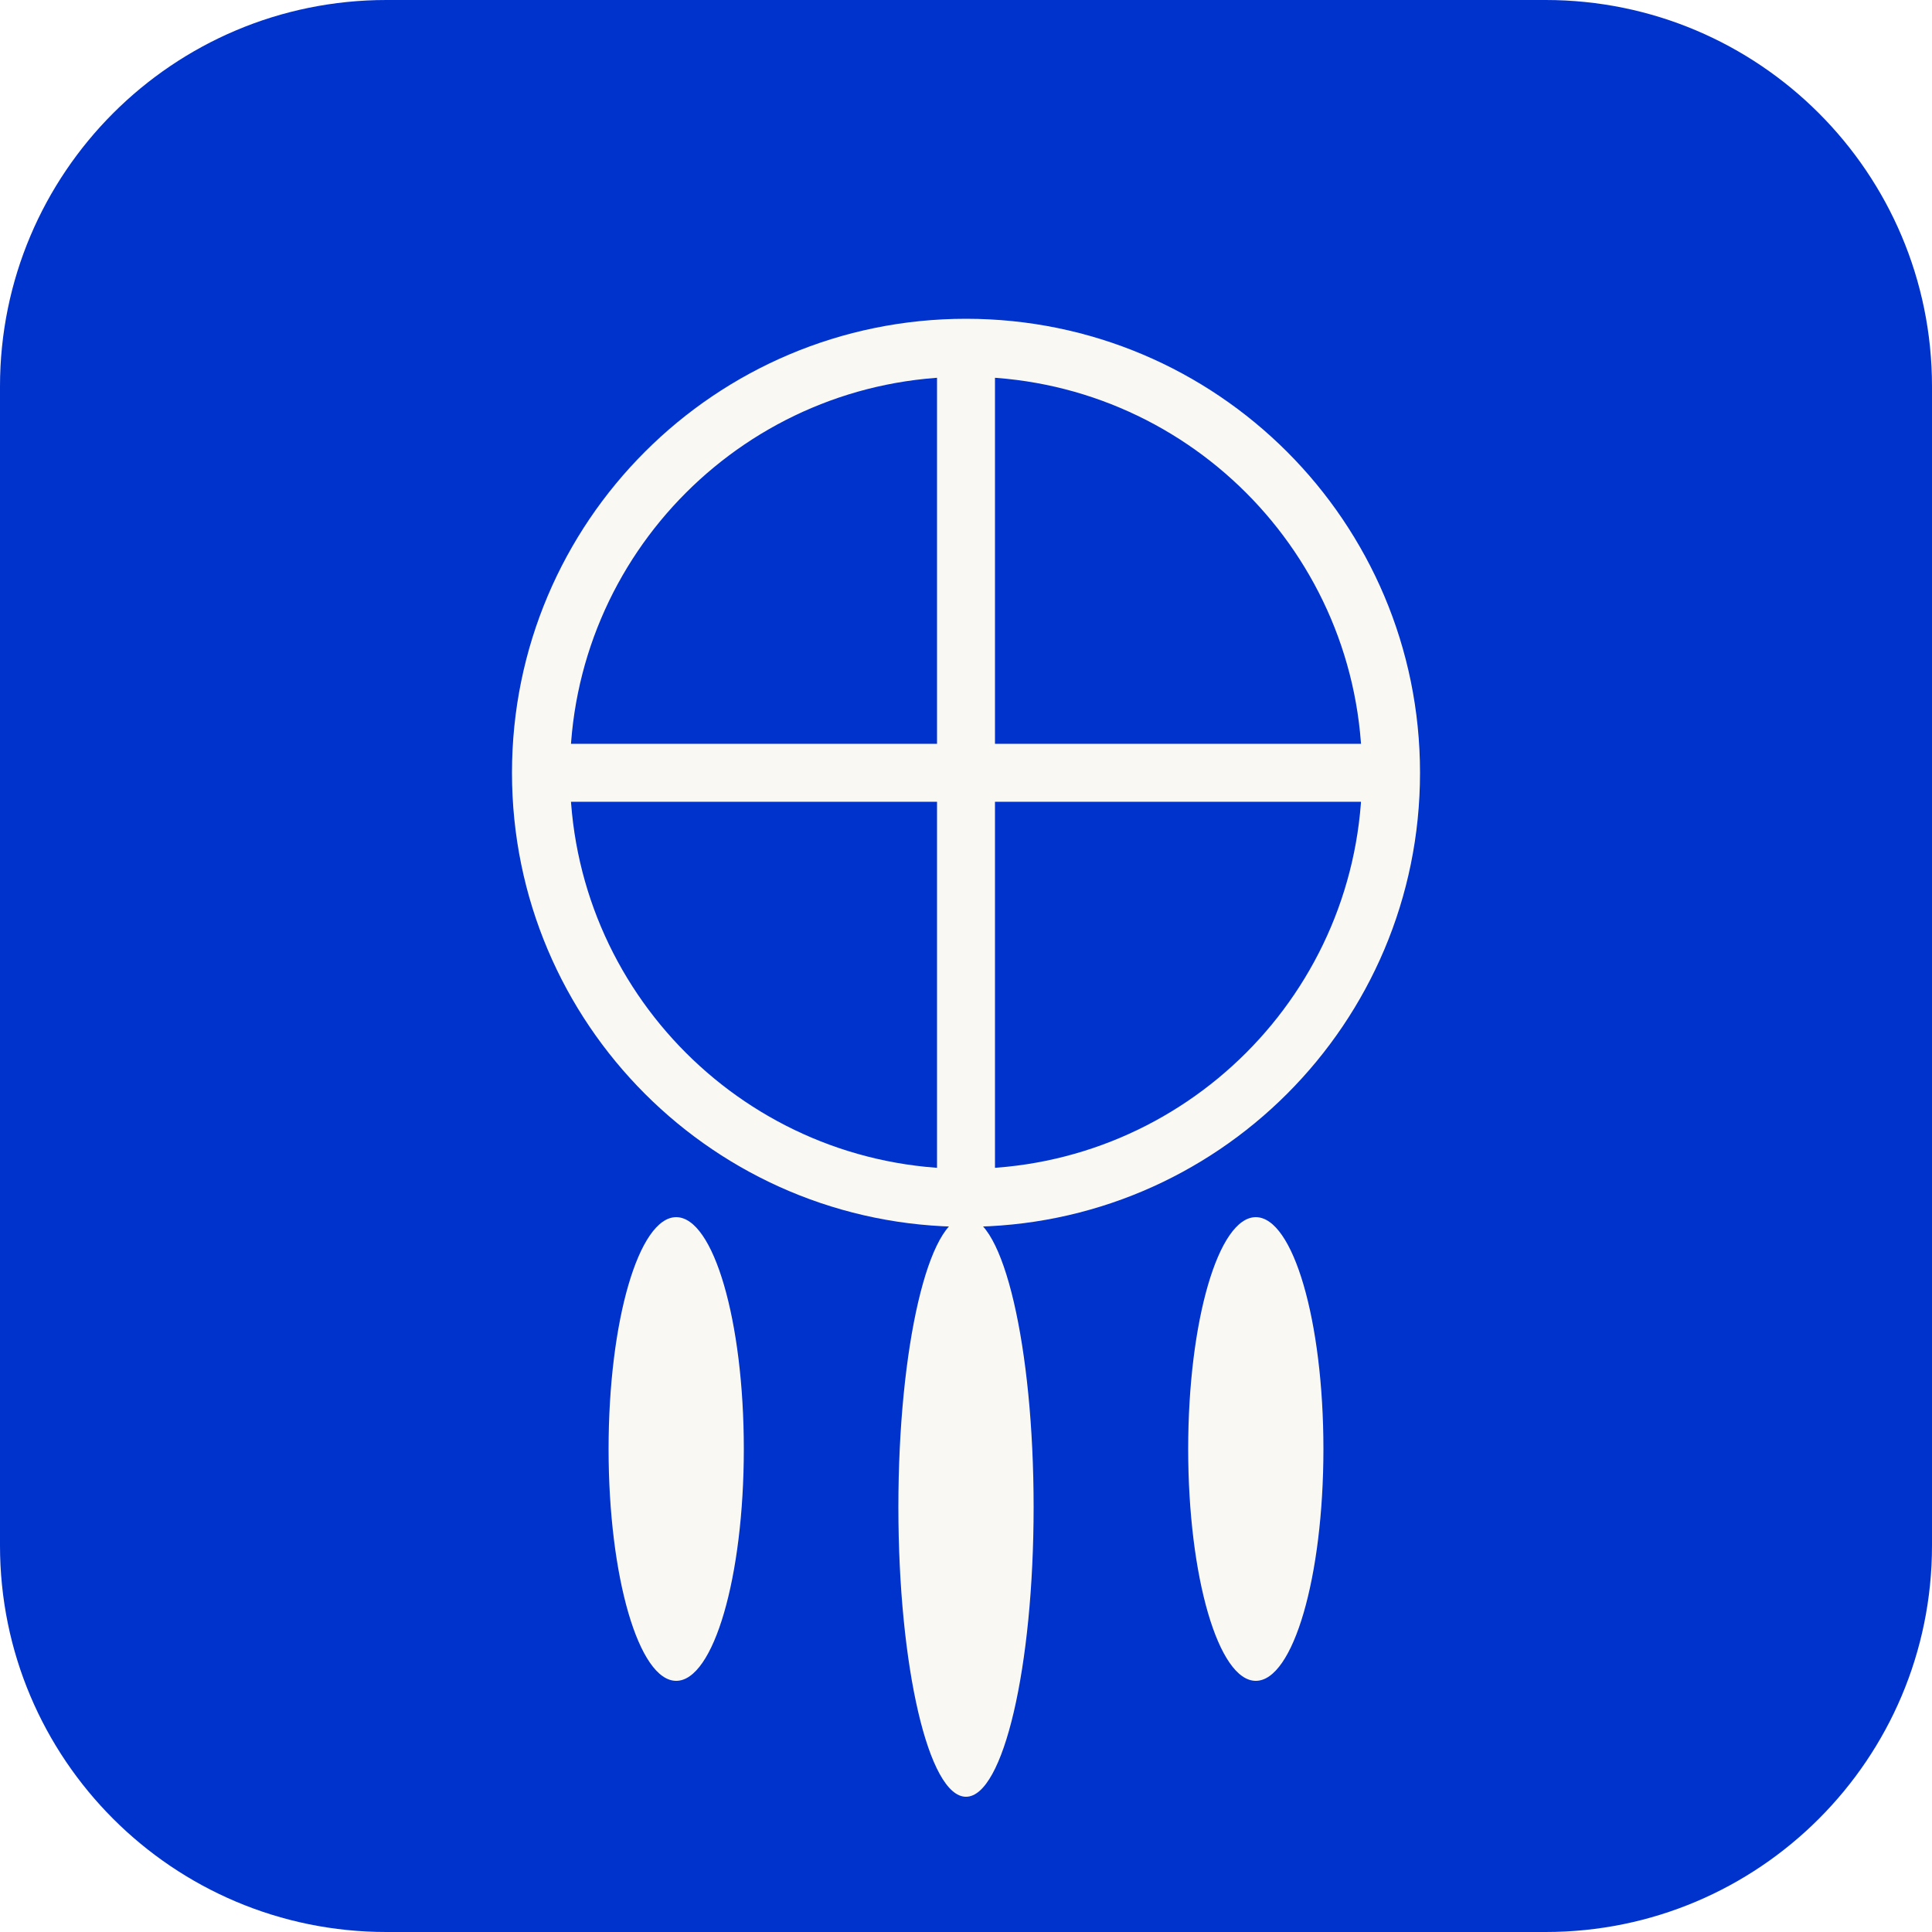
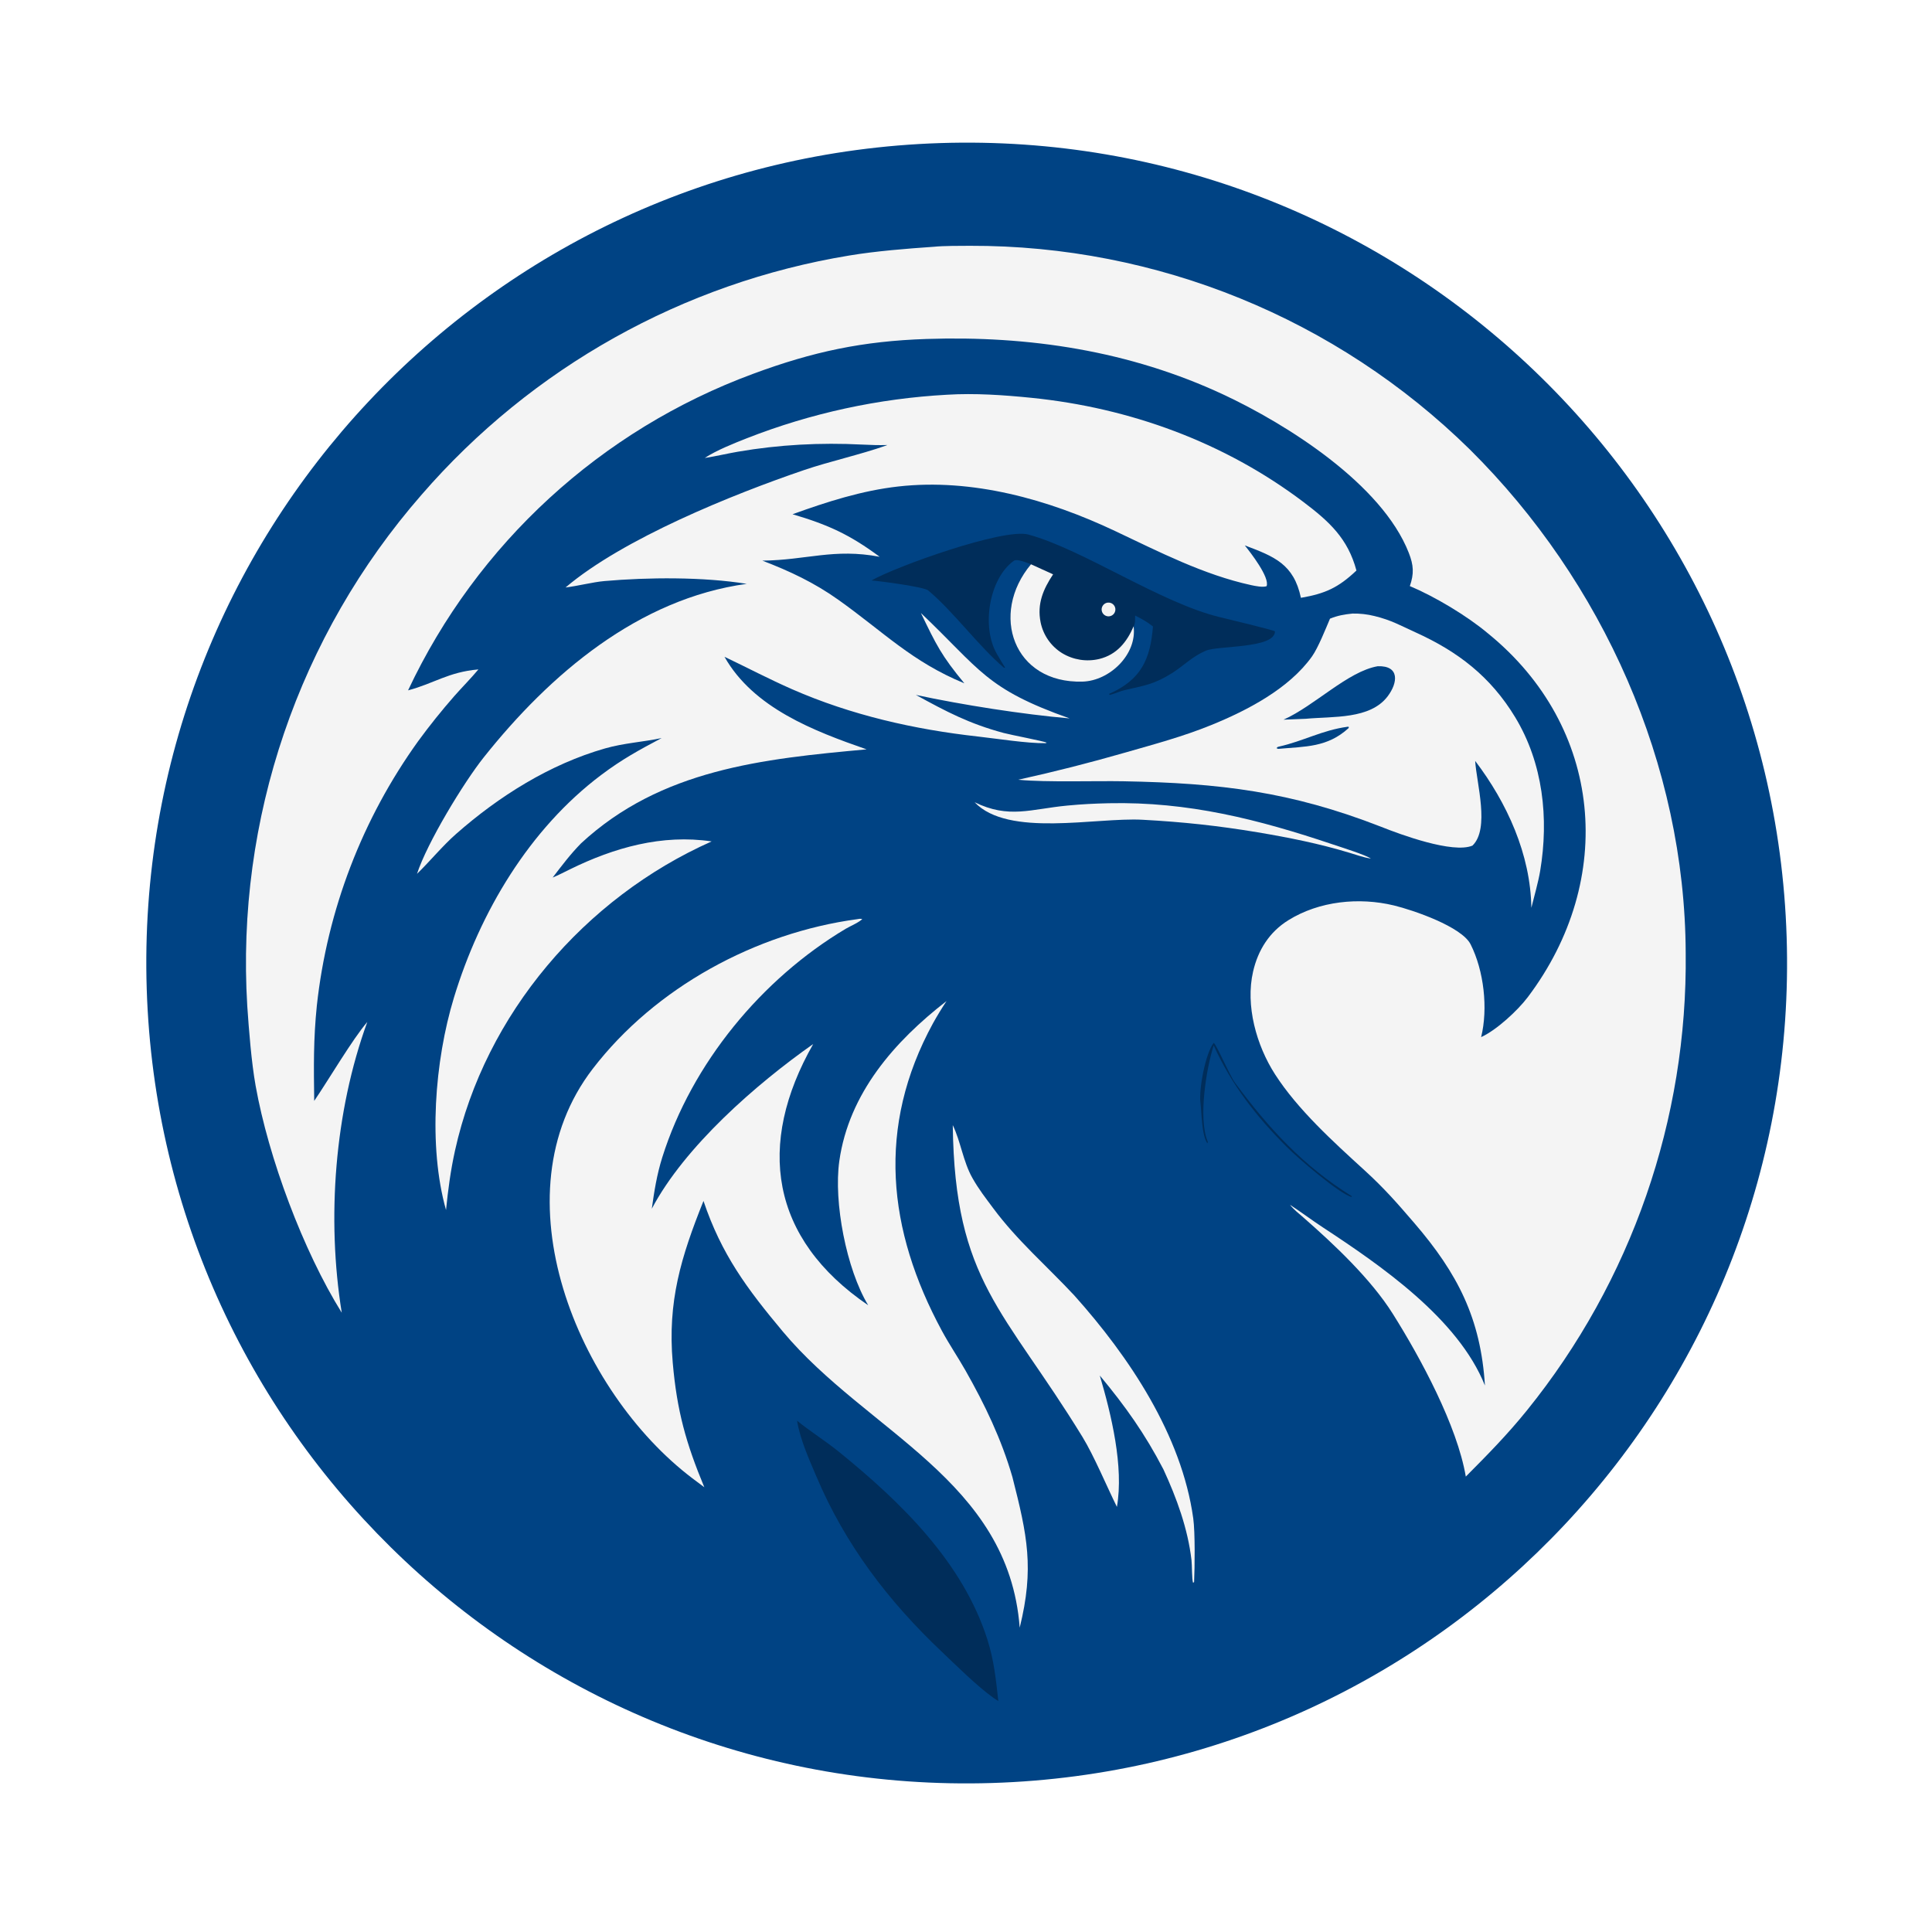
- <svg xmlns="http://www.w3.org/2000/svg" viewBox="0 0 100 100">
-   <rect width="100" height="100" rx="20" fill="#0033cc" />
-   <circle cx="50" cy="40" r="22" fill="none" stroke="#FAF8F3" stroke-width="3" />
-   <line x1="28" y1="40" x2="72" y2="40" stroke="#FAF8F3" stroke-width="3" />
-   <line x1="50" y1="18" x2="50" y2="62" stroke="#FAF8F3" stroke-width="3" />
-   <ellipse cx="35" cy="75" rx="3.5" ry="12" fill="#FAF8F3" />
-   <ellipse cx="50" cy="78" rx="3.5" ry="15" fill="#FAF8F3" />
-   <ellipse cx="65" cy="75" rx="3.5" ry="12" fill="#FAF8F3" />
+ <svg xmlns="http://www.w3.org/2000/svg" version="1.1" style="display: block;" viewBox="0 0 2048 2048" width="1024" height="1024" preserveAspectRatio="none">
+   <path transform="translate(0,0)" fill="rgb(0,67,132)" d="M 996.412 151.669 C 1476.74 136.021 1878.7 512.952 1893.92 993.297 C 1909.14 1473.64 1531.85 1875.26 1051.5 1890.06 C 571.741 1904.83 170.734 1528.12 155.532 1048.38 C 140.331 568.64 516.685 167.297 996.412 151.669 z" />
+   <path transform="translate(0,0)" fill="rgb(244,244,244)" d="M 989.999 261.575 C 1000.5 260.506 1017.65 260.619 1028.23 260.558 C 1226.43 260.008 1416.85 337.619 1558.19 476.558 C 1699.18 616.405 1786.17 810.621 1786.91 1010.12 C 1788.96 1186.41 1729.45 1357.9 1618.64 1495.04 C 1597.56 1521.11 1577.23 1541.66 1553.81 1565.25 C 1544.63 1511.28 1506.02 1439.72 1476.32 1392.53 C 1453.14 1355.71 1414.11 1318.98 1381.69 1290.62 C 1376.62 1286.19 1371.74 1282.5 1367.44 1277.14 C 1378.9 1284.58 1390.38 1293.26 1401.97 1300.87 C 1463.72 1341.43 1545.76 1397.81 1574.09 1468.72 C 1569.71 1397.65 1545.11 1349.83 1499.18 1296.42 C 1480.96 1275.23 1467.64 1259.91 1446.37 1240.49 C 1413.55 1210.53 1375.66 1176.26 1351.58 1138.8 C 1331.89 1108.18 1320.01 1066 1328.33 1029.86 C 1333.58 1007.05 1345.63 987.969 1365.62 975.524 C 1398.45 955.073 1440.69 950.907 1477.62 959.816 C 1498.04 964.744 1549.48 982.341 1558.9 1001.02 C 1573.02 1029.02 1577.57 1069.09 1570.06 1099.38 C 1586.38 1091.98 1608.86 1071.14 1619.53 1057 C 1713.57 932.344 1699.38 770.637 1577.4 671.526 C 1555.19 652.832 1521.12 632.477 1494.5 621.276 C 1499.04 608.094 1498.55 599.249 1493.38 586.045 C 1464.85 513.096 1363.99 449.608 1296.53 418.102 C 1197.37 371.859 1090.73 355.713 982.095 359.321 C 914.73 361.558 861.974 372.665 798.45 396.228 C 637.149 455.693 505.721 576.233 432.565 731.803 C 459.828 724.639 475.339 712.316 507.129 709.615 C 499.482 718.811 489.738 728.645 481.669 737.778 C 468.2 753.139 455.414 769.084 443.346 785.568 C 383.958 868.157 346.939 964.7 335.883 1065.82 C 332.153 1102.21 332.61 1130.46 333.073 1167 C 347.778 1145.53 374.027 1100.93 389.347 1083.36 C 354.621 1178.6 346.14 1291.63 362.276 1391.55 C 321.301 1325.7 284.6 1227.27 270.976 1150.98 C 266.507 1125.96 263.88 1092.22 262.113 1066.38 C 250.107 868.477 316.48 673.806 446.879 524.46 C 563.737 389.58 724.123 299.859 900.214 270.863 C 928.32 266.173 961.511 263.528 989.999 261.575 z" />
+   <path transform="translate(0,0)" fill="rgb(244,244,244)" d="M 1003.85 418.433 C 1033.21 416.616 1064.07 418.749 1093.33 421.703 C 1197.62 432.23 1297.8 468.728 1381.64 532.091 C 1409.01 552.775 1428.79 570.761 1437.88 604.782 C 1418.61 623.018 1404.73 629.288 1379.02 633.712 C 1371.47 597.863 1350.69 589.885 1319.52 578.137 C 1325.5 585.579 1346.21 612.094 1342.65 621.382 C 1338.73 622.849 1330.57 621.194 1326.39 620.285 C 1275.81 609.285 1228.5 584.844 1181.94 562.859 C 1111.29 529.435 1030.85 506.833 952.17 515.698 C 913.453 520.06 876.533 531.965 840.114 545.113 C 877.788 556.219 900.731 566.668 932.47 590.207 C 883.923 581.014 854.962 593.781 808.122 594.3 C 837.263 605.453 863.224 617.688 888.711 635.824 C 936.981 670.172 966.627 701.469 1022.25 724.338 C 997.818 694.749 992.646 683.859 976.203 649.836 C 1039.63 710.14 1044.63 730.001 1133.87 761.556 C 1084.31 757.281 1019.8 747.159 970.852 736.633 C 1003.49 754.522 1027.45 767.15 1063.83 776.954 C 1071.78 779.097 1106.25 785.587 1109.5 787.241 L 1108.49 787.806 C 1089.06 788.125 1056.66 782.967 1036.54 780.73 C 969.005 773.223 902.181 758.003 839.785 730.674 C 815.648 720.103 792.018 707.655 767.984 696.222 C 798.777 750.636 863.077 775.011 918.63 794.344 C 808.791 804.359 700.699 815.453 615.921 893.99 C 604.356 905.839 595.922 917.143 585.839 930.244 C 591.781 927.782 598.424 924.351 604.252 921.486 C 650.874 898.569 701.78 884.079 754.348 891.944 C 619.792 951.767 514.359 1074.79 482.354 1219.54 C 477.635 1240.89 475.005 1260.94 472.805 1282.66 C 453.705 1214.96 460.758 1124.59 481.207 1057.45 C 508.76 966.993 560.993 878.862 637.385 821.416 C 659.437 804.833 677.315 795.131 701.37 782.377 C 681.816 786.558 661.498 787.607 641.36 793.362 C 582.923 810.061 528.869 844.048 483.521 883.973 C 468.763 896.965 455.975 912.828 442.047 926.296 C 452.686 893.55 491.359 829.758 512.827 802.784 C 583.137 714.441 676.756 634.685 791.535 618.901 C 745.586 611.456 686.957 611.873 640.563 615.966 C 628.58 617.023 612.753 621.132 599.505 622.754 C 660.51 570.952 776.841 524.037 852.018 498.4 C 879.546 489.012 911.824 482.012 939.477 472.221 C 939.849 472.065 940.222 471.909 940.594 471.754 C 931.679 472.025 922.595 471.714 913.747 471.264 C 869.635 469.02 825.789 471.33 782.247 478.824 C 770.531 480.84 758.934 483.662 747.069 485.474 C 759.093 477.497 778.106 469.899 791.88 464.492 C 859.637 437.964 931.192 422.416 1003.85 418.433 z" />
+   <path transform="translate(0,0)" fill="rgb(244,244,244)" d="M 908.613 974.383 C 911.609 973.774 910.892 973.939 914.052 974.109 C 911.884 977.16 900.51 982.158 896.662 984.451 C 807.389 1037.63 733.38 1127.31 702.058 1226.79 C 696.243 1245.26 693.518 1262.86 690.935 1281.31 C 725.757 1215.38 801.585 1149.18 862.034 1106.7 C 801.42 1213.32 816.48 1312.93 920.307 1383.61 C 897.204 1345.4 883.532 1274.17 889.715 1230.65 C 899.908 1158.88 948.297 1103.82 1003.37 1061.16 C 998.317 1068.77 993.558 1076.57 989.106 1084.55 C 928.956 1194.57 940.673 1303.85 998.508 1410.84 C 1006.33 1425.31 1015.38 1438.56 1023.4 1452.67 C 1044.09 1489.13 1061.51 1525.42 1073.21 1565.77 C 1088.96 1627.54 1096.52 1662.4 1080.93 1725.38 C 1069.03 1568.82 919.051 1518.16 829.883 1411.56 C 791.959 1366.22 764.763 1329.73 745.725 1273.05 C 721.952 1332.41 707.466 1379.51 713.137 1444.56 C 717.582 1495.53 727.151 1529.79 746.609 1576.55 L 733.979 1567.09 C 612.454 1475.02 525.35 1267.05 628.287 1133.03 C 694.651 1046.63 801.315 988.864 908.613 974.383 z" />
+   <path transform="translate(0,0)" fill="rgb(244,244,244)" d="M 1433.72 650.402 C 1441.62 650.244 1449.51 651.14 1457.18 653.067 C 1474.96 657.424 1484.48 663.06 1500.41 670.272 C 1545.53 690.7 1580.05 717.239 1606.1 760.209 C 1635.72 809.07 1641.96 867.449 1632.65 923.155 C 1630.68 934.916 1626.28 950.372 1623.29 962.322 C 1622.48 905.665 1597.51 851.019 1563.74 806.582 C 1565.18 830.018 1579.48 878.51 1560.88 896.384 C 1540.06 905.09 1484.62 884.674 1463.57 876.248 C 1368.13 839.073 1293.19 830.075 1191.09 828.18 C 1161.85 827.637 1108.46 829.363 1080.77 826.681 L 1079.43 826.545 C 1118.26 817.961 1154.83 808.661 1193.26 797.614 C 1223.99 788.782 1253.87 780.828 1283.92 768.612 C 1322.03 753.122 1366.44 730.045 1390.78 695.849 C 1397.27 686.73 1405.34 666.393 1409.85 655.803 C 1418.24 652.452 1424.88 651.304 1433.72 650.402 z" />
+   <path transform="translate(0,0)" fill="rgb(0,67,132)" d="M 1460.48 706.224 C 1483.99 705.46 1481.84 723.86 1470.92 738.207 C 1452.26 762.702 1413.11 759.236 1384.25 761.937 L 1360.6 762.886 C 1393.7 748.069 1428.76 711.687 1460.48 706.224 z" />
+   <path transform="translate(0,0)" fill="rgb(0,67,132)" d="M 1428.57 770.383 L 1429.67 770.409 L 1429.74 771.662 C 1407.1 792.477 1383.6 791.226 1355.24 793.818 C 1354.1 793.701 1354.85 793.839 1353.1 793.033 C 1354.37 791.894 1354.13 791.794 1355.6 791.464 C 1382 785.524 1401.3 774.094 1428.57 770.383 z" />
+   <path transform="translate(0,0)" fill="rgb(0,45,90)" d="M 923.83 615.333 C 949.062 600.715 1063.96 559.476 1090.13 566.63 C 1148.66 582.626 1230.89 639.587 1294.06 654.446 C 1300.4 655.939 1349.98 667.894 1351.49 669.239 C 1351.56 687.666 1291.24 684.173 1278.22 689.761 C 1263.72 695.987 1255.57 705.095 1242.49 713.494 C 1223.27 725.462 1213.9 726.542 1192.17 731.534 C 1187.59 732.587 1181.99 735.307 1176.32 736.653 L 1175.68 735.54 C 1209.55 720.625 1219.4 699.03 1222.18 664.071 C 1215.98 659.147 1210.34 656.045 1203.26 652.493 C 1203.18 656.175 1203.62 661.045 1201.69 663.916 C 1205.48 693.98 1176.12 721.665 1147.75 722.537 C 1074.11 724.799 1048.81 650.767 1092.9 598.164 C 1088.46 596.519 1078.07 592.013 1074.69 594.46 C 1048.16 613.675 1040.52 664.571 1056.37 692.53 C 1059.86 698.684 1062.36 702.745 1065.43 707.637 L 1064.29 707.88 C 1037.05 684.696 1011.12 648.689 983.916 625.866 C 979.444 622.114 932.421 615.901 923.83 615.333 z" />
+   <path transform="translate(0,0)" fill="rgb(244,244,244)" d="M 1201.69 663.916 C 1205.48 693.98 1176.12 721.665 1147.75 722.537 C 1074.11 724.799 1048.81 650.767 1092.9 598.164 C 1100.68 601.781 1108.49 605.333 1116.33 608.818 C 1105.85 624.586 1099.2 640.079 1103.07 659.596 C 1105.82 673.19 1114.06 685.043 1125.85 692.347 C 1137.64 699.518 1151.78 701.747 1165.2 698.55 C 1183.81 693.999 1194.53 680.622 1201.69 663.916 z" />
+   <path transform="translate(0,0)" fill="rgb(244,244,244)" d="M 1174.5 638.783 C 1178.37 638.477 1181.8 641.252 1182.3 645.097 C 1182.81 648.942 1180.22 652.512 1176.41 653.222 C 1173.76 653.716 1171.05 652.706 1169.37 650.596 C 1167.69 648.486 1167.31 645.622 1168.39 643.148 C 1169.46 640.674 1171.81 638.995 1174.5 638.783 z" />
+   <path transform="translate(0,0)" fill="rgb(244,244,244)" d="M 1009.97 1192.68 C 1018.27 1209.65 1020.98 1231.37 1030.75 1248.66 C 1037.7 1260.97 1044.55 1269.57 1052.77 1280.67 C 1078.15 1314.95 1109.97 1342.28 1138.87 1373.3 C 1196.96 1438.19 1252.71 1521.48 1264.89 1609.52 C 1266.96 1624.47 1266.52 1661.12 1265.78 1677.03 L 1264.7 1677.86 C 1263.4 1674.17 1263.64 1659.02 1263.03 1653.76 C 1259.17 1620.38 1247.25 1587.83 1233.27 1557.6 C 1213.7 1519.86 1192.83 1490.53 1165.84 1458.13 C 1177.97 1499.28 1191.44 1554.66 1183.97 1597.38 C 1173.1 1575.37 1159.6 1543 1147.4 1523.11 C 1064.57 1387.97 1012.02 1358.9 1009.97 1192.68 z" />
+   <path transform="translate(0,0)" fill="rgb(0,45,90)" d="M 844.922 1505.99 C 858.012 1516.78 874.994 1527.38 889.378 1539.05 C 954.661 1592.02 1020.71 1655.91 1046.76 1738.24 C 1053.83 1760.6 1055.71 1780.41 1058.27 1803.16 C 1056.4 1802.06 1054.59 1800.88 1052.83 1799.61 C 1035.25 1786.98 1014.2 1765.94 998.654 1751.24 C 941.94 1697.62 896.126 1637.61 865.566 1565.5 C 857.859 1547.31 848.122 1525.91 844.922 1505.99 z" />
+   <path transform="translate(0,0)" fill="rgb(244,244,244)" d="M 1175.4 851.46 C 1259.49 849.64 1333.76 868.505 1412.99 895.167 C 1420.36 897.65 1448.85 906.596 1453.15 910.191 C 1445.77 908.995 1437.46 906.104 1430.22 903.906 C 1398.39 894.248 1366.09 887.833 1333.28 882.301 C 1290.93 875.245 1253.68 871.267 1211.06 868.973 C 1161.45 866.303 1068.77 887.973 1033.12 850.39 C 1069.61 868.189 1092.46 857.61 1131.52 853.928 C 1147.35 852.436 1159.44 851.839 1175.4 851.46 z" />
+   <path transform="translate(0,0)" fill="rgb(0,45,90)" d="M 1286.6 1105.42 C 1290.22 1108.48 1303.34 1139.92 1309.21 1147.85 C 1345.08 1196.31 1381.53 1235.98 1432.93 1268.01 L 1432.77 1268.88 C 1419.65 1265.48 1374.91 1226.89 1363.93 1215.69 C 1331.81 1183.65 1305.25 1149.6 1286.59 1108.2 C 1278.68 1132.54 1270.31 1184.77 1279.84 1209.15 C 1280.56 1210.98 1280.51 1210.06 1279.91 1211.98 C 1273.77 1203.48 1273.82 1179.38 1272.5 1168.79 C 1270.7 1154.41 1277.98 1116.24 1286.6 1105.42 z" />
</svg>
